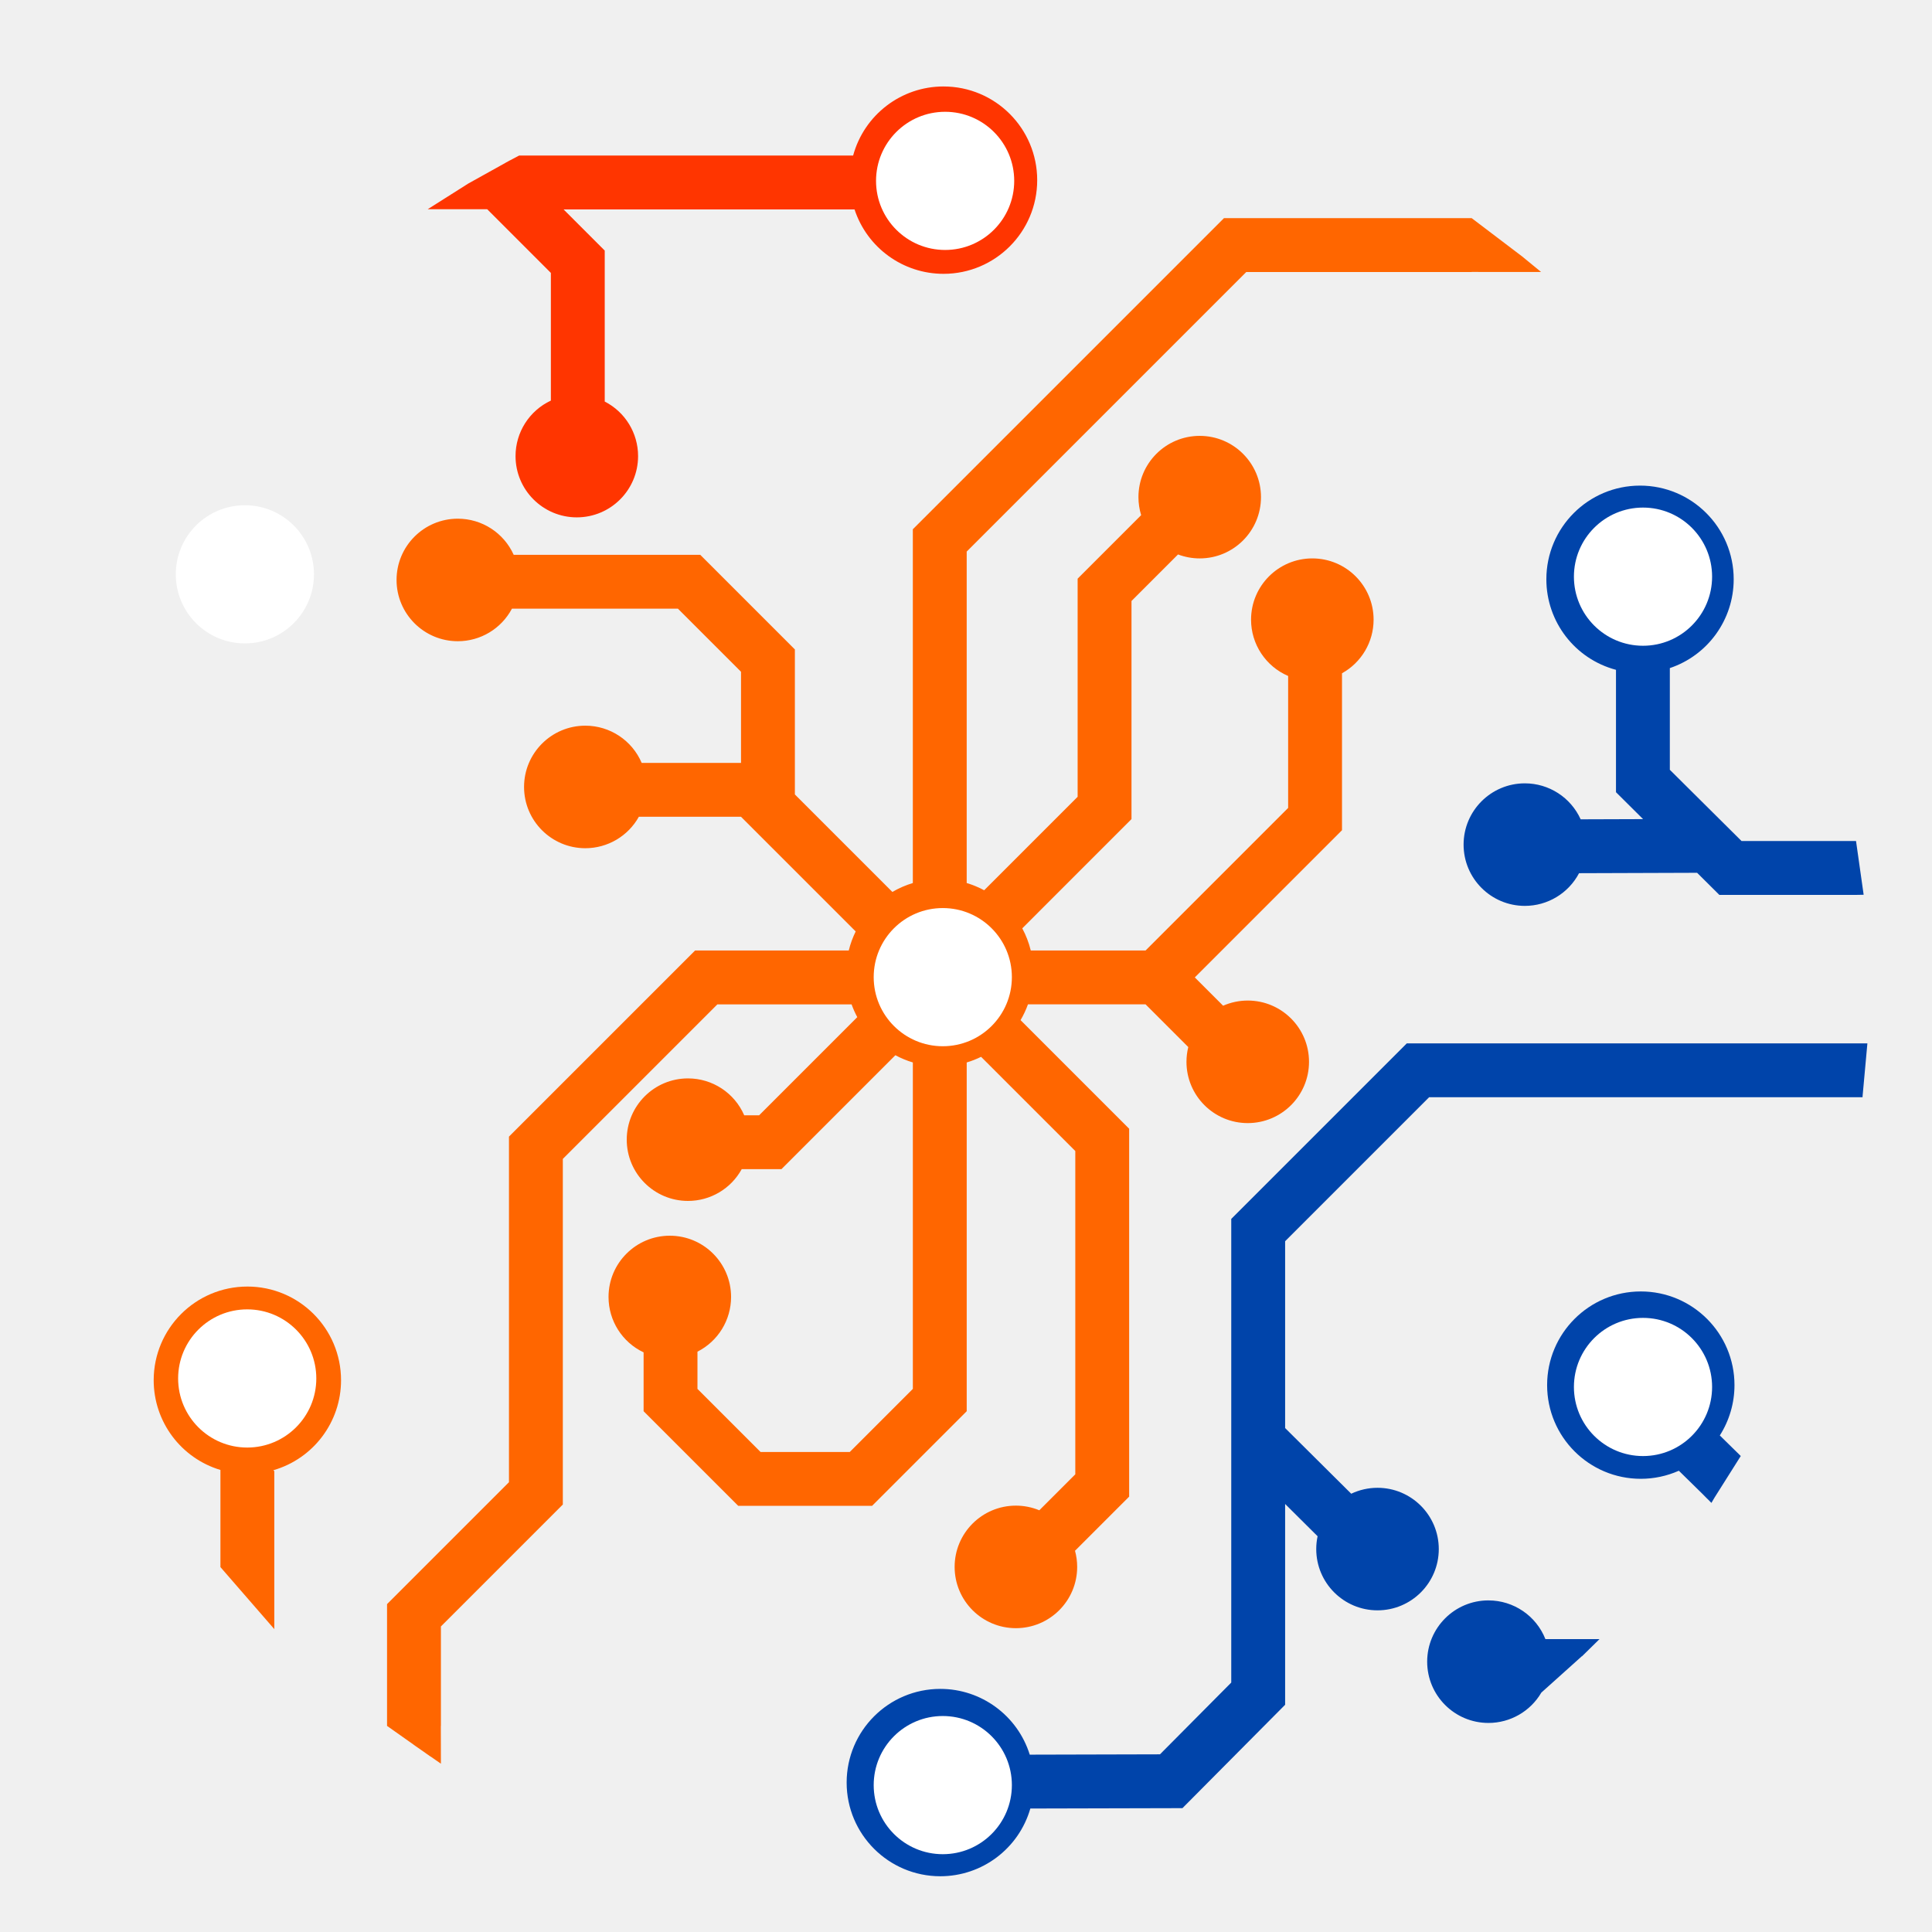
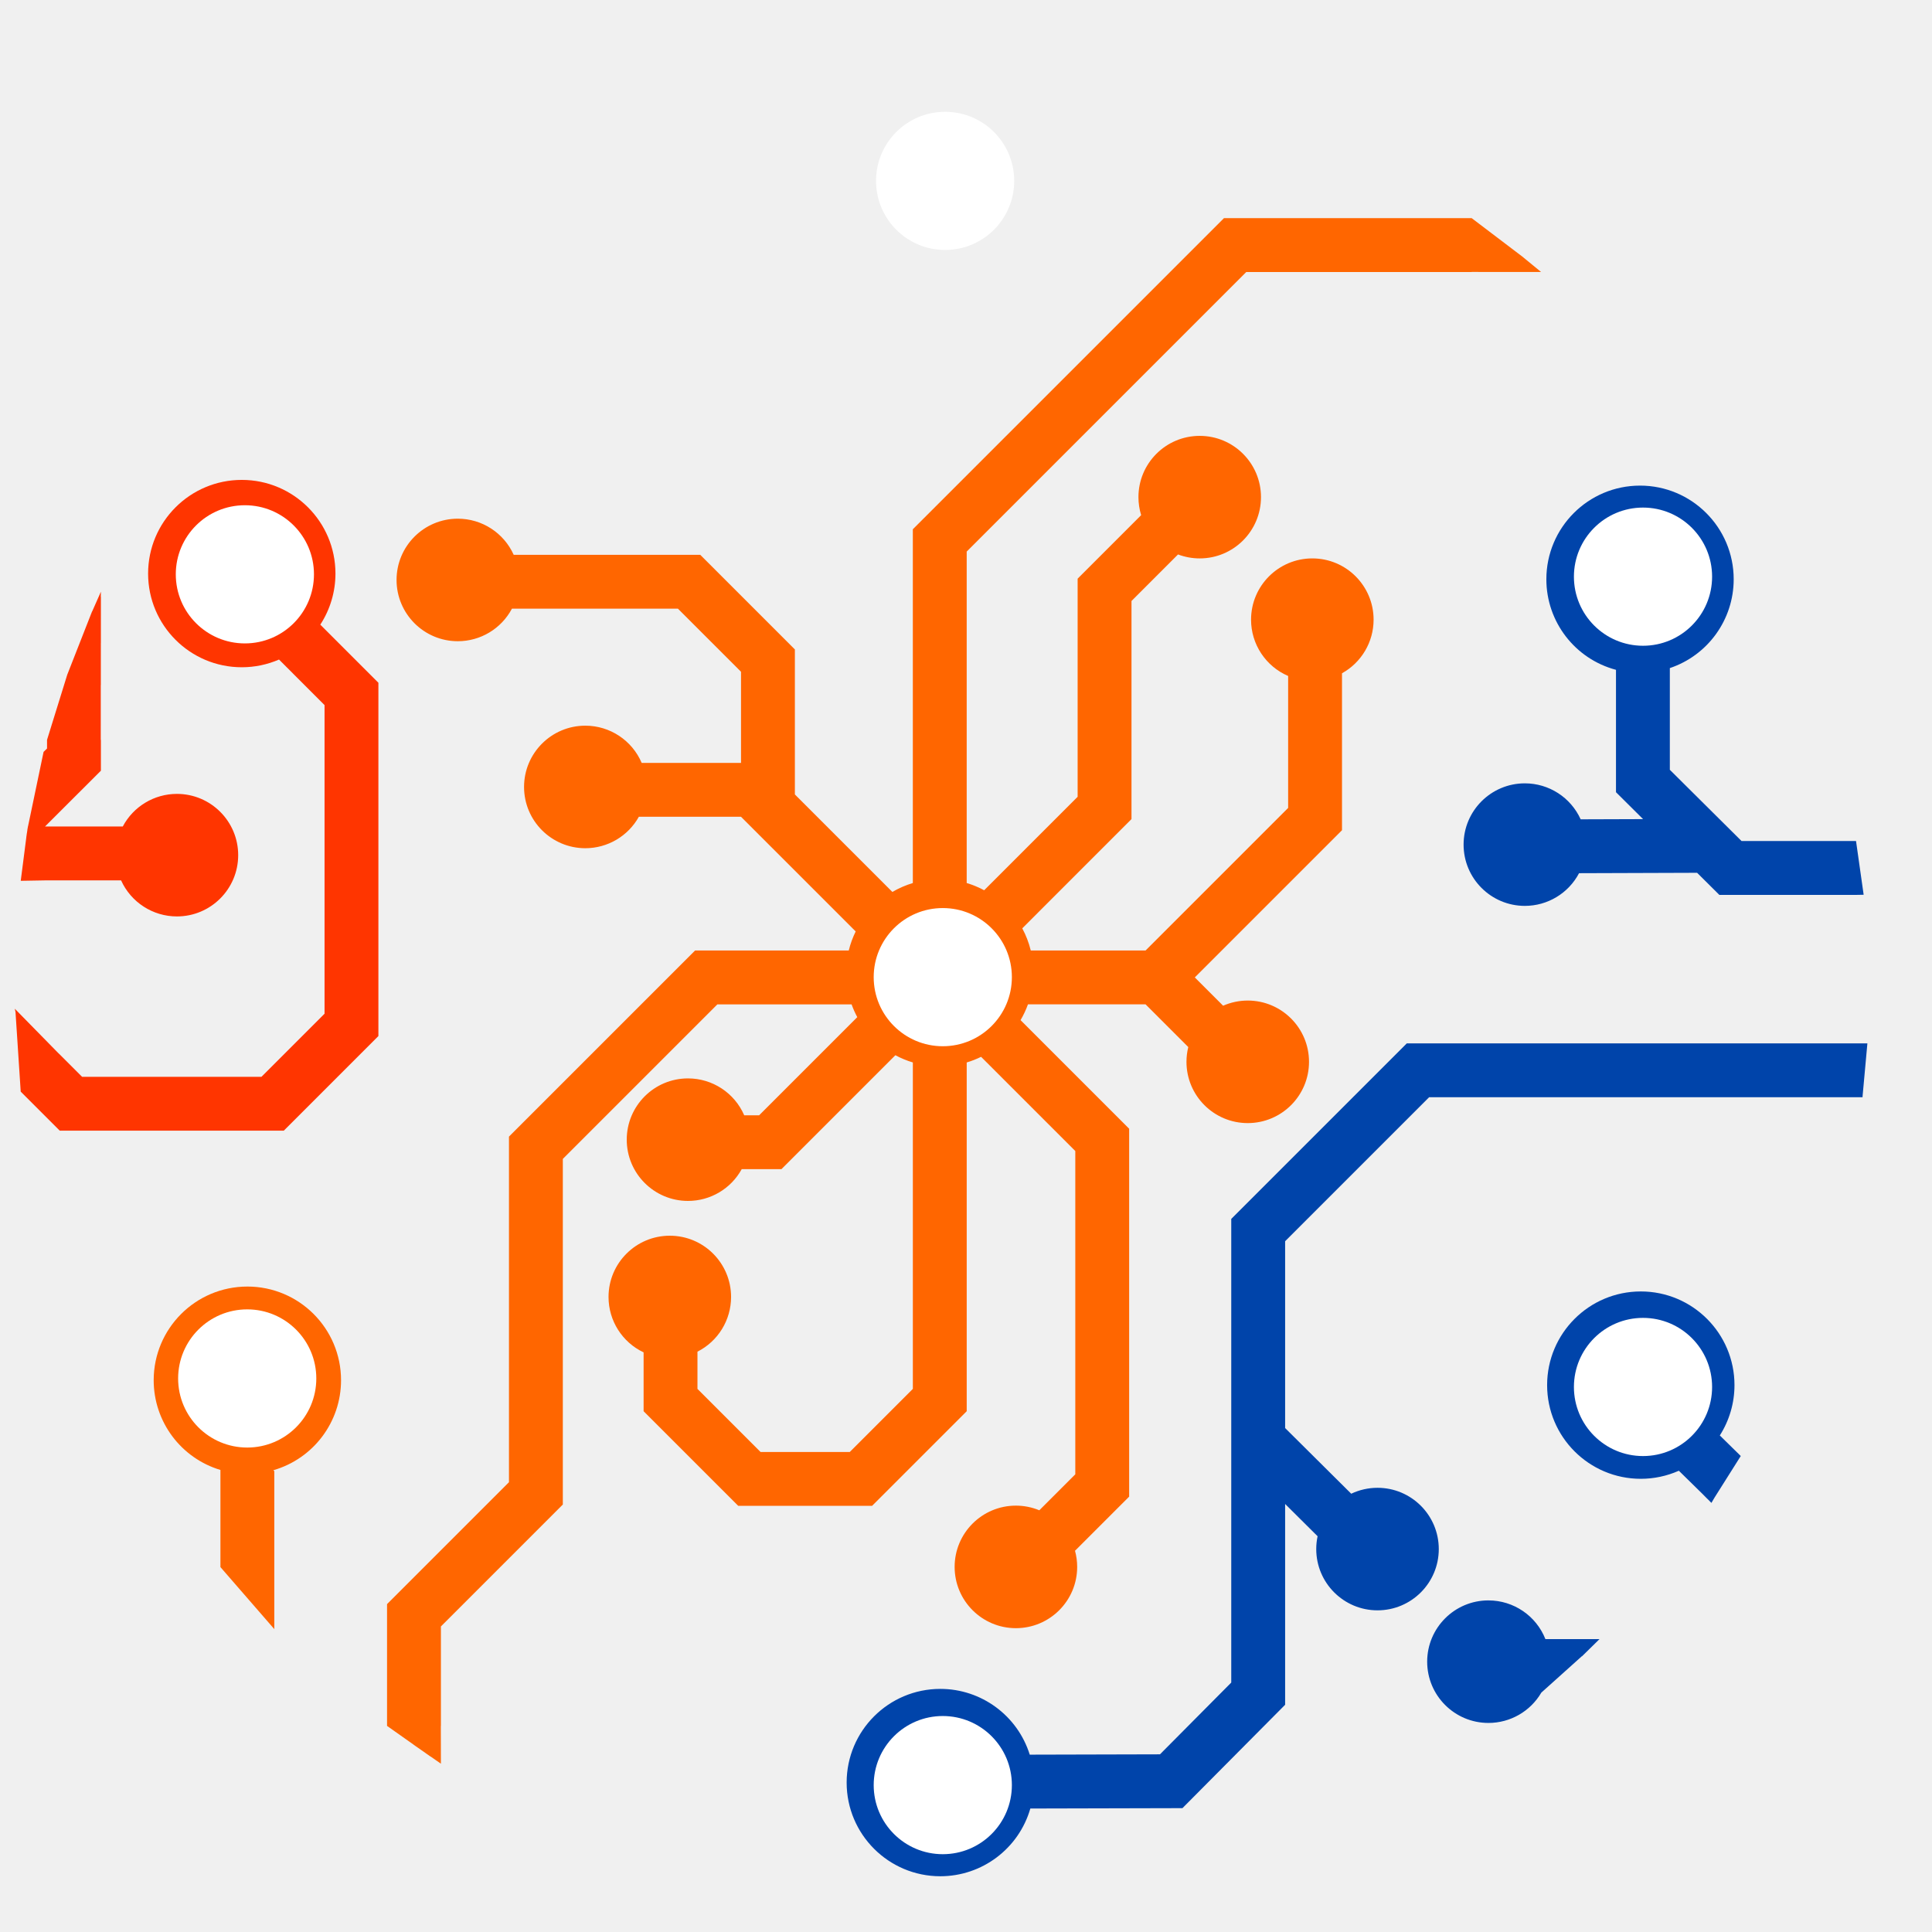
<svg xmlns="http://www.w3.org/2000/svg" id="SVGRoot" version="1.1" viewBox="0 0 250 250">
  <g id="bottom_orange">
    <path id="path4-7-6" d="m32.009 166.48a12.122 12.122 0 0 0-12.122 12.122 12.122 12.122 0 0 0 8.637 11.61v12.57l6.97 8.023v-20.426l-0.116-0.134a12.122 12.122 0 0 0 8.753-11.644 12.122 12.122 0 0 0-12.122-12.122z" fill="#ff6600" stroke-width=".283" />
  </g>
  <g id="right_blue">
    <path id="path14-0" d="m212.22 62.838a12.122 12.122 0 0 0-12.122 12.122 12.122 12.122 0 0 0 9.01 11.715v15.836l3.505 3.482-8.075 0.027a7.929 7.929 0 0 0-7.222-4.656 7.929 7.929 0 0 0-7.928 7.928 7.929 7.929 0 0 0 7.928 7.929 7.929 7.929 0 0 0 7.013-4.23l15.277-0.051 2.877 2.858h17.562v4e-3l1.111-0.021-0.987-6.953h-14.814l-9.279-9.217v-13.16a12.122 12.122 0 0 0 8.263-11.492 12.122 12.122 0 0 0-12.121-12.122z" fill="#0044aa" style="stroke-width:.3" />
  </g>
  <g id="middle_orange">
    <path id="path10-2" d="m158.38 28.227-40.26 40.26v45.777a12.122 12.122 0 0 0-2.648 1.154l-12.615-12.615v-18.765l-12.245-12.246h-24.14a7.929 7.929 0 0 0-7.23-4.675 7.929 7.929 0 0 0-7.928 7.929 7.929 7.929 0 0 0 7.928 7.928 7.929 7.929 0 0 0 7.003-4.212h21.479l8.163 8.163v11.795h-12.853a7.929 7.929 0 0 0-7.293-4.818 7.929 7.929 0 0 0-7.928 7.929 7.929 7.929 0 0 0 7.928 7.928 7.929 7.929 0 0 0 6.926-4.069h13.219l14.839 14.839a12.122 12.122 0 0 0-0.896 2.466h-19.887l-24.082 24.081v44.721l-15.776 15.775v15.759l2.798 1.975 0.652 0.46-0.009 5e-3 1.017 0.706 1.139 0.803 0.001-0.012 1.372 0.953-0.008-3.251-0.004-1.638h0.012v-12.872l15.776-15.776v-44.721l19.999-19.999h17.366a12.122 12.122 0 0 0 0.737 1.654l-12.7 12.7h-1.93a7.929 7.929 0 0 0-7.274-4.774 7.929 7.929 0 0 0-7.928 7.928 7.929 7.929 0 0 0 7.928 7.928 7.929 7.929 0 0 0 6.95-4.113h5.141l14.742-14.742a12.122 12.122 0 0 0 2.261 0.936v42.243l-8.163 8.163h-11.544l-8.163-8.163v-4.821a7.929 7.929 0 0 0 4.349-7.074 7.929 7.929 0 0 0-7.928-7.929 7.929 7.929 0 0 0-7.929 7.929 7.929 7.929 0 0 0 4.538 7.167v7.615l12.246 12.245h17.319l12.245-12.245v-45.129a12.122 12.122 0 0 0 1.86-0.73l12.191 12.191v41.832l-4.655 4.655a7.929 7.929 0 0 0-3.03-0.602 7.929 7.929 0 0 0-7.929 7.928 7.929 7.929 0 0 0 7.929 7.929 7.929 7.929 0 0 0 7.928-7.929 7.929 7.929 0 0 0-0.28-2.088l7.006-7.006v-47.607l-14.051-14.051a12.122 12.122 0 0 0 0.956-2.042h15.219l5.527 5.527a7.929 7.929 0 0 0-0.234 1.91 7.929 7.929 0 0 0 7.929 7.929 7.929 7.929 0 0 0 7.928-7.929 7.929 7.929 0 0 0-7.928-7.928 7.929 7.929 0 0 0-3.187 0.669l-3.663-3.663 19.046-19.046v-20.309a7.929 7.929 0 0 0 4.089-6.936 7.929 7.929 0 0 0-7.928-7.929 7.929 7.929 0 0 0-7.929 7.929 7.929 7.929 0 0 0 4.799 7.284v17.074l-18.449 18.449h-14.855a12.122 12.122 0 0 0-1.101-2.866l14.135-14.136v-28.224l6.022-6.022a7.929 7.929 0 0 0 2.805 0.513 7.929 7.929 0 0 0 7.929-7.928 7.929 7.929 0 0 0-7.929-7.929 7.929 7.929 0 0 0-7.928 7.929 7.929 7.929 0 0 0 0.35 2.331l-8.219 8.219v28.225l-12.094 12.094a12.122 12.122 0 0 0-2.261-0.936v-42.888l36.177-36.177h29.167v-0.008l4.291 6e-4 4.688 0.001-1.164-0.954-1.153-0.947 3e-3 -0.004h-4e-3l4e-3 -6e-4 -3.332-2.529-3.332-2.529z" fill="#ff6600" stroke-width=".668" />
  </g>
-   <g id="layer3">
+   <g id="left_red">
+     <path id="path12-2-7" d="m31.287 62.099a12.122 12.122 0 0 0-12.122 12.122 12.122 12.122 0 0 0 12.122 12.122 12.122 12.122 0 0 0 4.818-0.998l5.891 5.892v39.939l-8.163 8.163h-23.211l-3.012-3.012-0.005 5e-3 -5.691-5.804 0.093 0.434 0.327 4.996 0.346 5.298 5.053 5.053h28.986l12.246-12.246v-45.714l-7.518-7.518a12.122 12.122 0 0 0 1.961-6.61 12.122 12.122 0 0 0-12.122-12.122zm-18.231 14.471-0.652 1.472-0.486 1.099 6e-4 -0.036-0.118 0.302-0.047 0.107h0.005l-1.448 3.691-1.608 4.1-1.308 4.216-1.308 4.216v1.119l-0.448 0.439-1.051 5.035-0.963 4.611-0.006 8e-3v1e-3l-0.006-1e-3 -0.031 0.203-0.045 0.214 0.015-0.016-0.044 0.288-0.031 0.206-0.005-5e-3 -0.028 0.22-0.041 0.269 0.006-2e-3 -0.331 2.581-0.394 3.069 1.71-0.029 1.677-0.029h9.596a7.929 7.929 0 0 0 7.227 4.668 7.929 7.929 0 0 0 7.928-7.928 7.929 7.929 0 0 0-7.928-7.929 7.929 7.929 0 0 0-7.007 4.219h-10.061l3.231-3.226 4-3.994v-3.993h-0.019l0.001-2.567 0.001-3.004-0.001 0.002 6e-4 -1.533 0.008 0.009 0.001-3.004 0.001-2.438 0.005 0.006 0.002-6.007-0.016 0.043z" fill="#ff3500" stroke-width=".26" />
+   </g>
+   <g id="layer2">
        
    </g>
-   <g id="layer2">
-     <path id="path6-5-5" d="m122.09 11.188a12.122 12.122 0 0 0-11.696 8.94h-43.206v0.009l-0.013-0.009-0.879 0.465-0.271 0.144-0.006-0.005-0.303 0.169-0.298 0.158 0.013 6e-4 -2.126 1.183-2.715 1.511-2.625 1.662-2.624 1.661 7.704-0.002 8.237 8.238v16.524a7.929 7.929 0 0 0-4.571 7.182 7.929 7.929 0 0 0 7.929 7.928 7.929 7.929 0 0 0 7.928-7.928 7.929 7.929 0 0 0-4.316-7.058v-19.536l-5.325-5.325h37.65a12.122 12.122 0 0 0 11.514 8.334 12.122 12.122 0 0 0 12.122-12.122 12.122 12.122 0 0 0-12.122-12.122z" fill="#ff3500" stroke-width=".253" style="mix-blend-mode:normal" />
-   </g>
  <g id="layer7">
    <path id="path16-6-8" d="m182.04 135.01-22.716 22.716v59.997l-9.224 9.286-16.851 0.043a12.122 12.122 0 0 0-11.571-8.51 12.122 12.122 0 0 0-12.122 12.122 12.122 12.122 0 0 0 12.122 12.122 12.122 12.122 0 0 0 11.647-8.764l19.683-0.049 13.287-13.376v-25.982l4.202 4.174a7.929 7.929 0 0 0-0.176 1.66 7.929 7.929 0 0 0 7.929 7.928 7.929 7.929 0 0 0 7.928-7.928 7.929 7.929 0 0 0-7.928-7.928 7.929 7.929 0 0 0-3.401 0.766l-8.554-8.497v-24.178l18.633-18.633h56.088v-0.118l0.308-3.381 0.316-3.47h-0.623zm30.279 32.103a12.122 12.122 0 0 0-12.122 12.122 12.122 12.122 0 0 0 12.122 12.122 12.122 12.122 0 0 0 4.923-1.045l3.057 2.998 0.185 0.188 0.454 0.459 3e-3 -5e-3 0.061 0.062 0.454 0.459 0.422-0.715 1.688-2.675 1.688-2.676-2.711-2.659a12.122 12.122 0 0 0 1.898-6.513 12.122 12.122 0 0 0-12.122-12.122zm-19.719 39.978a7.929 7.929 0 0 0-7.924 7.929 7.929 7.929 0 0 0 7.929 7.928 7.929 7.929 0 0 0 6.844-3.926l2.786-2.501 2.463-2.212 6e-3 0.021 0.305-0.3 0.061-0.054h-5e-3l0.773-0.759 1.129-1.109 6e-3 -5e-3v-1e-3l-2.885-1e-3v2e-3h-0.768l-3.344-1e-3a7.929 7.929 0 0 0-7.371-5.01 7.929 7.929 0 0 0-3e-3 0z" fill="#0044aa" stroke-width=".089" />
  </g>
  <g id="layer1">
    <g id="g18-9" transform="matrix(.3 0 0 .3 1.8918 6.9441)">
      <g id="g8-8" style="mix-blend-mode:normal">
    </g>
    </g>
    <g id="g34-2" transform="matrix(.3 0 0 .3 2.1398 7.1922)" fill="#ffffff" stroke-width=".663">
      <circle id="circle20-1" cx="399.52" cy="397.5" r="29.8" />
      <circle id="circle22-5" cx="400.53" cy="54.043" r="29.8" />
      <circle id="circle24-5" cx="399.52" cy="746" r="29.8" />
      <circle id="circle26-2" cx="701.55" cy="224.76" r="29.8" />
      <circle id="circle28-6" cx="701.55" cy="574.27" r="29.8" />
      <circle id="circle30-7" cx="99.5" cy="570.6" r="29.8" />
      <circle id="circle32-0" cx="98.49" cy="223.75" r="29.8" />
    </g>
  </g>
</svg>
